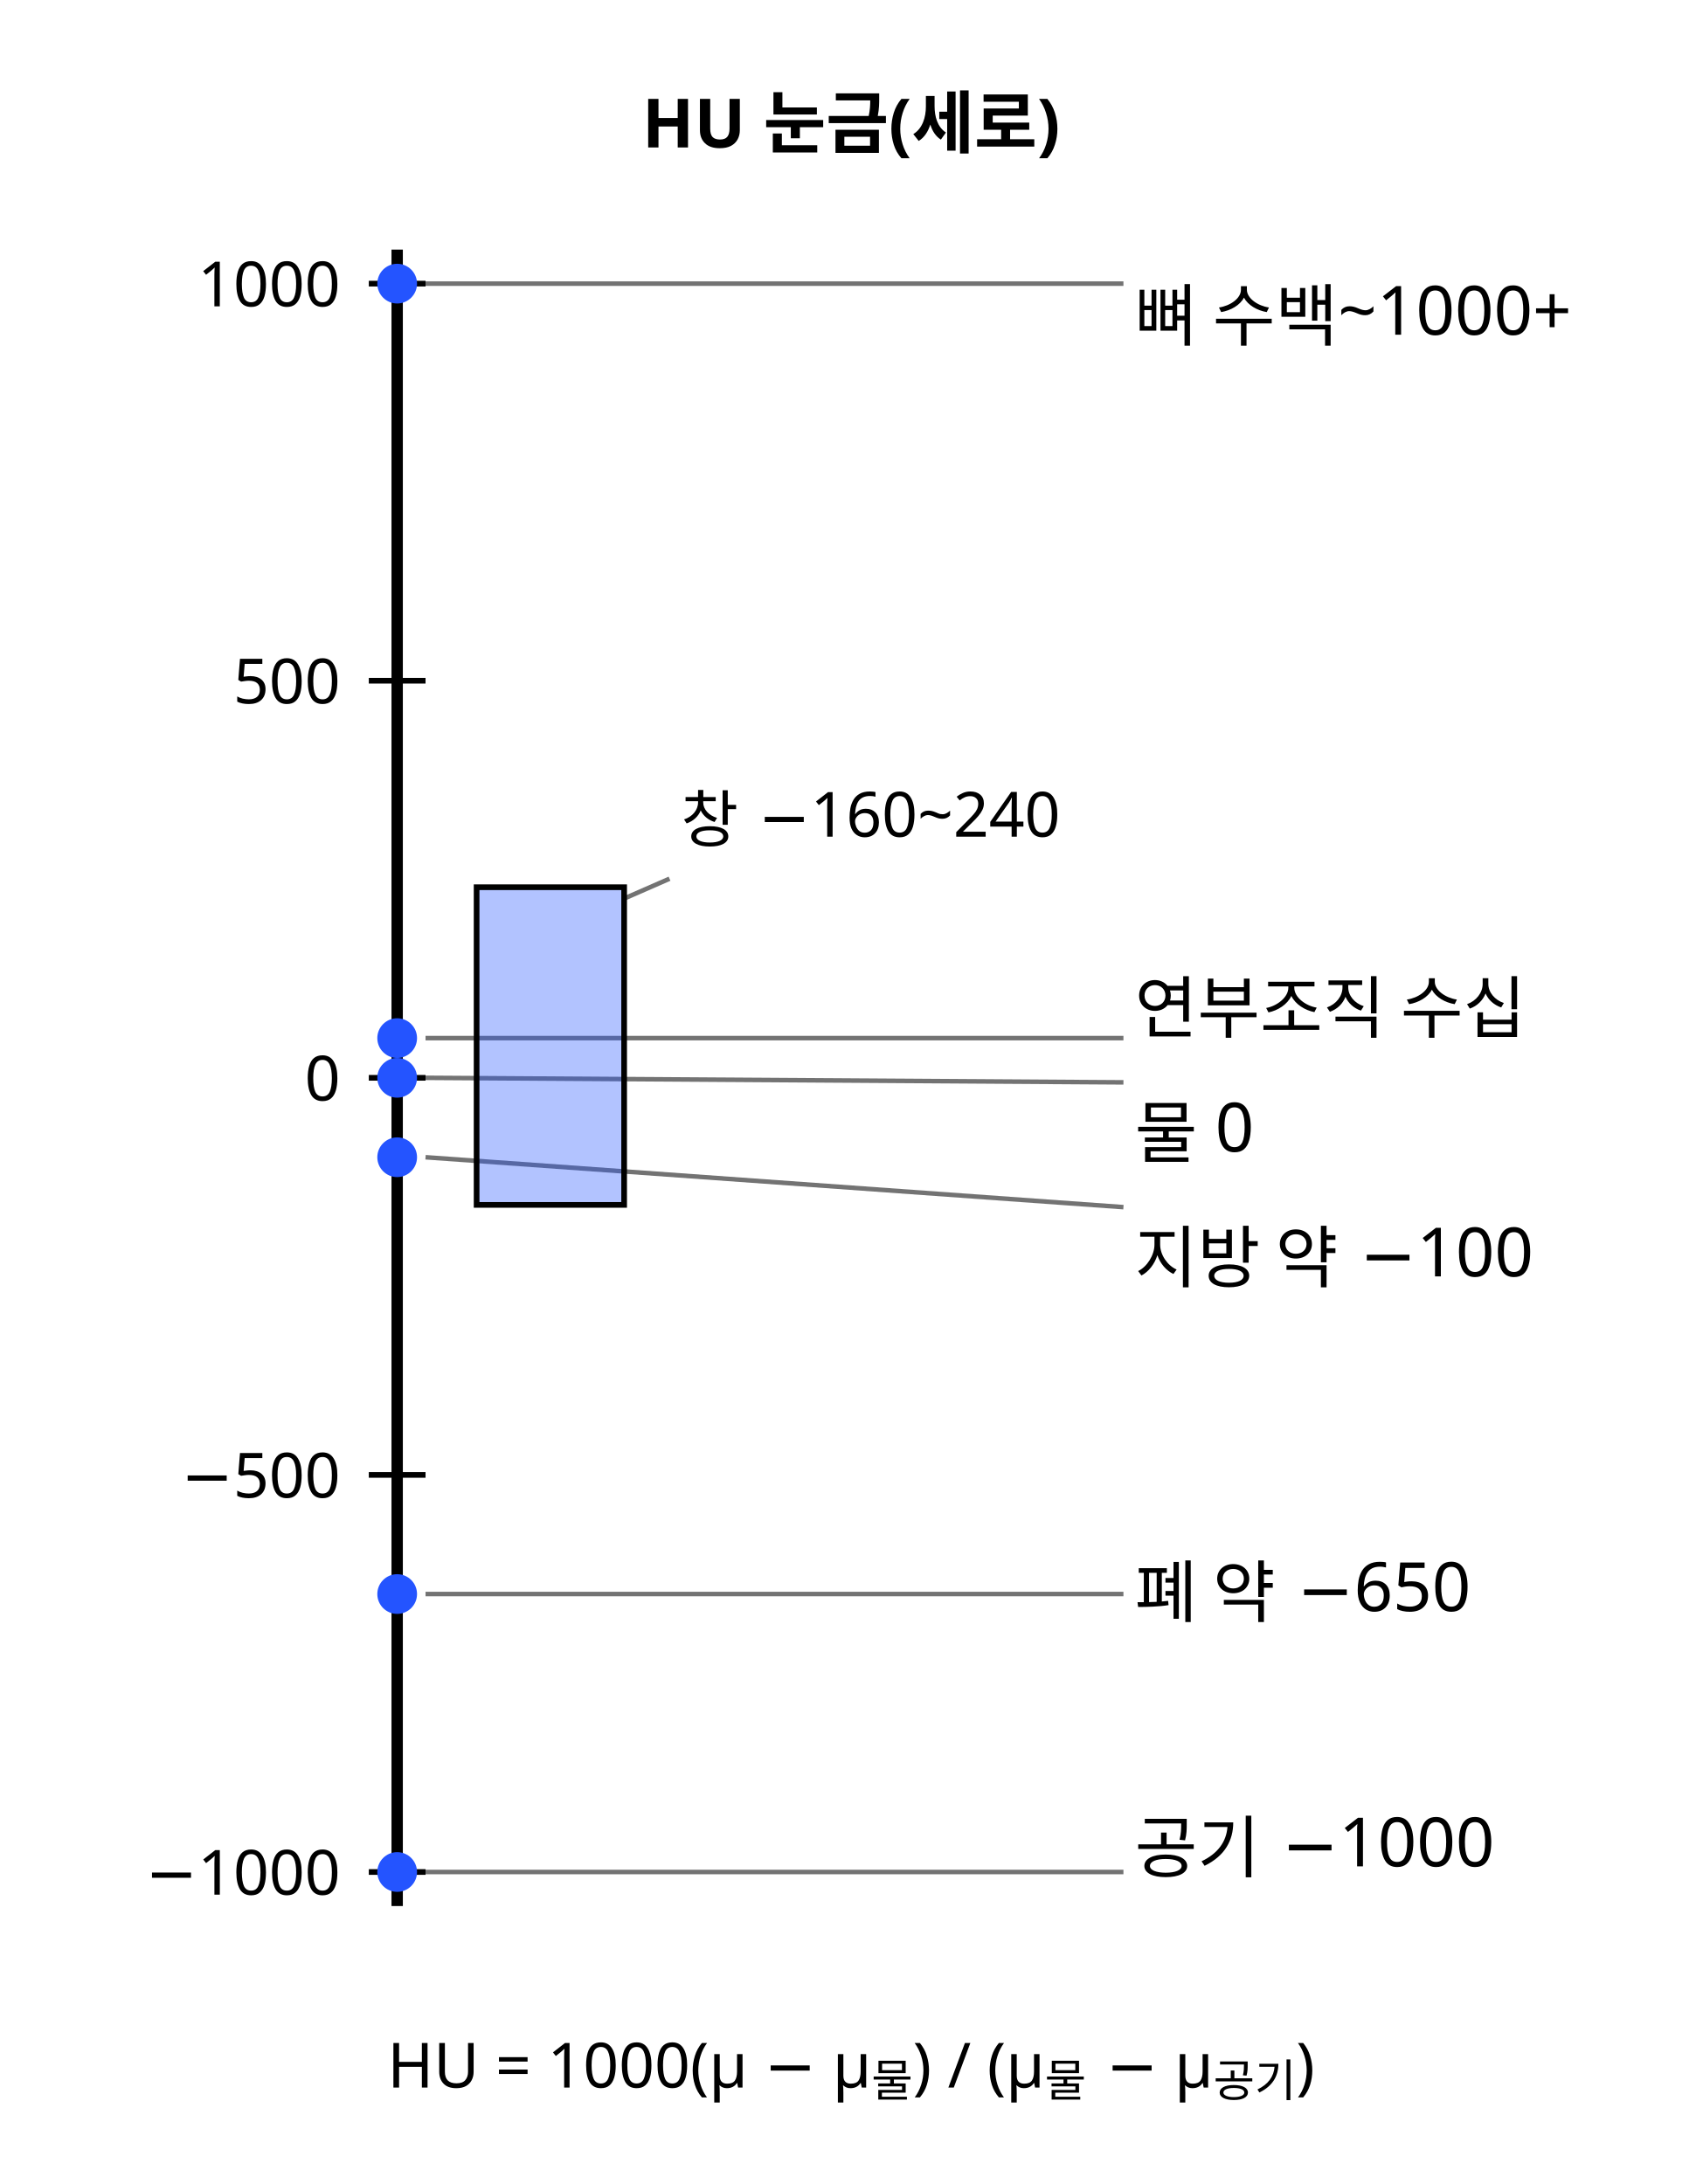
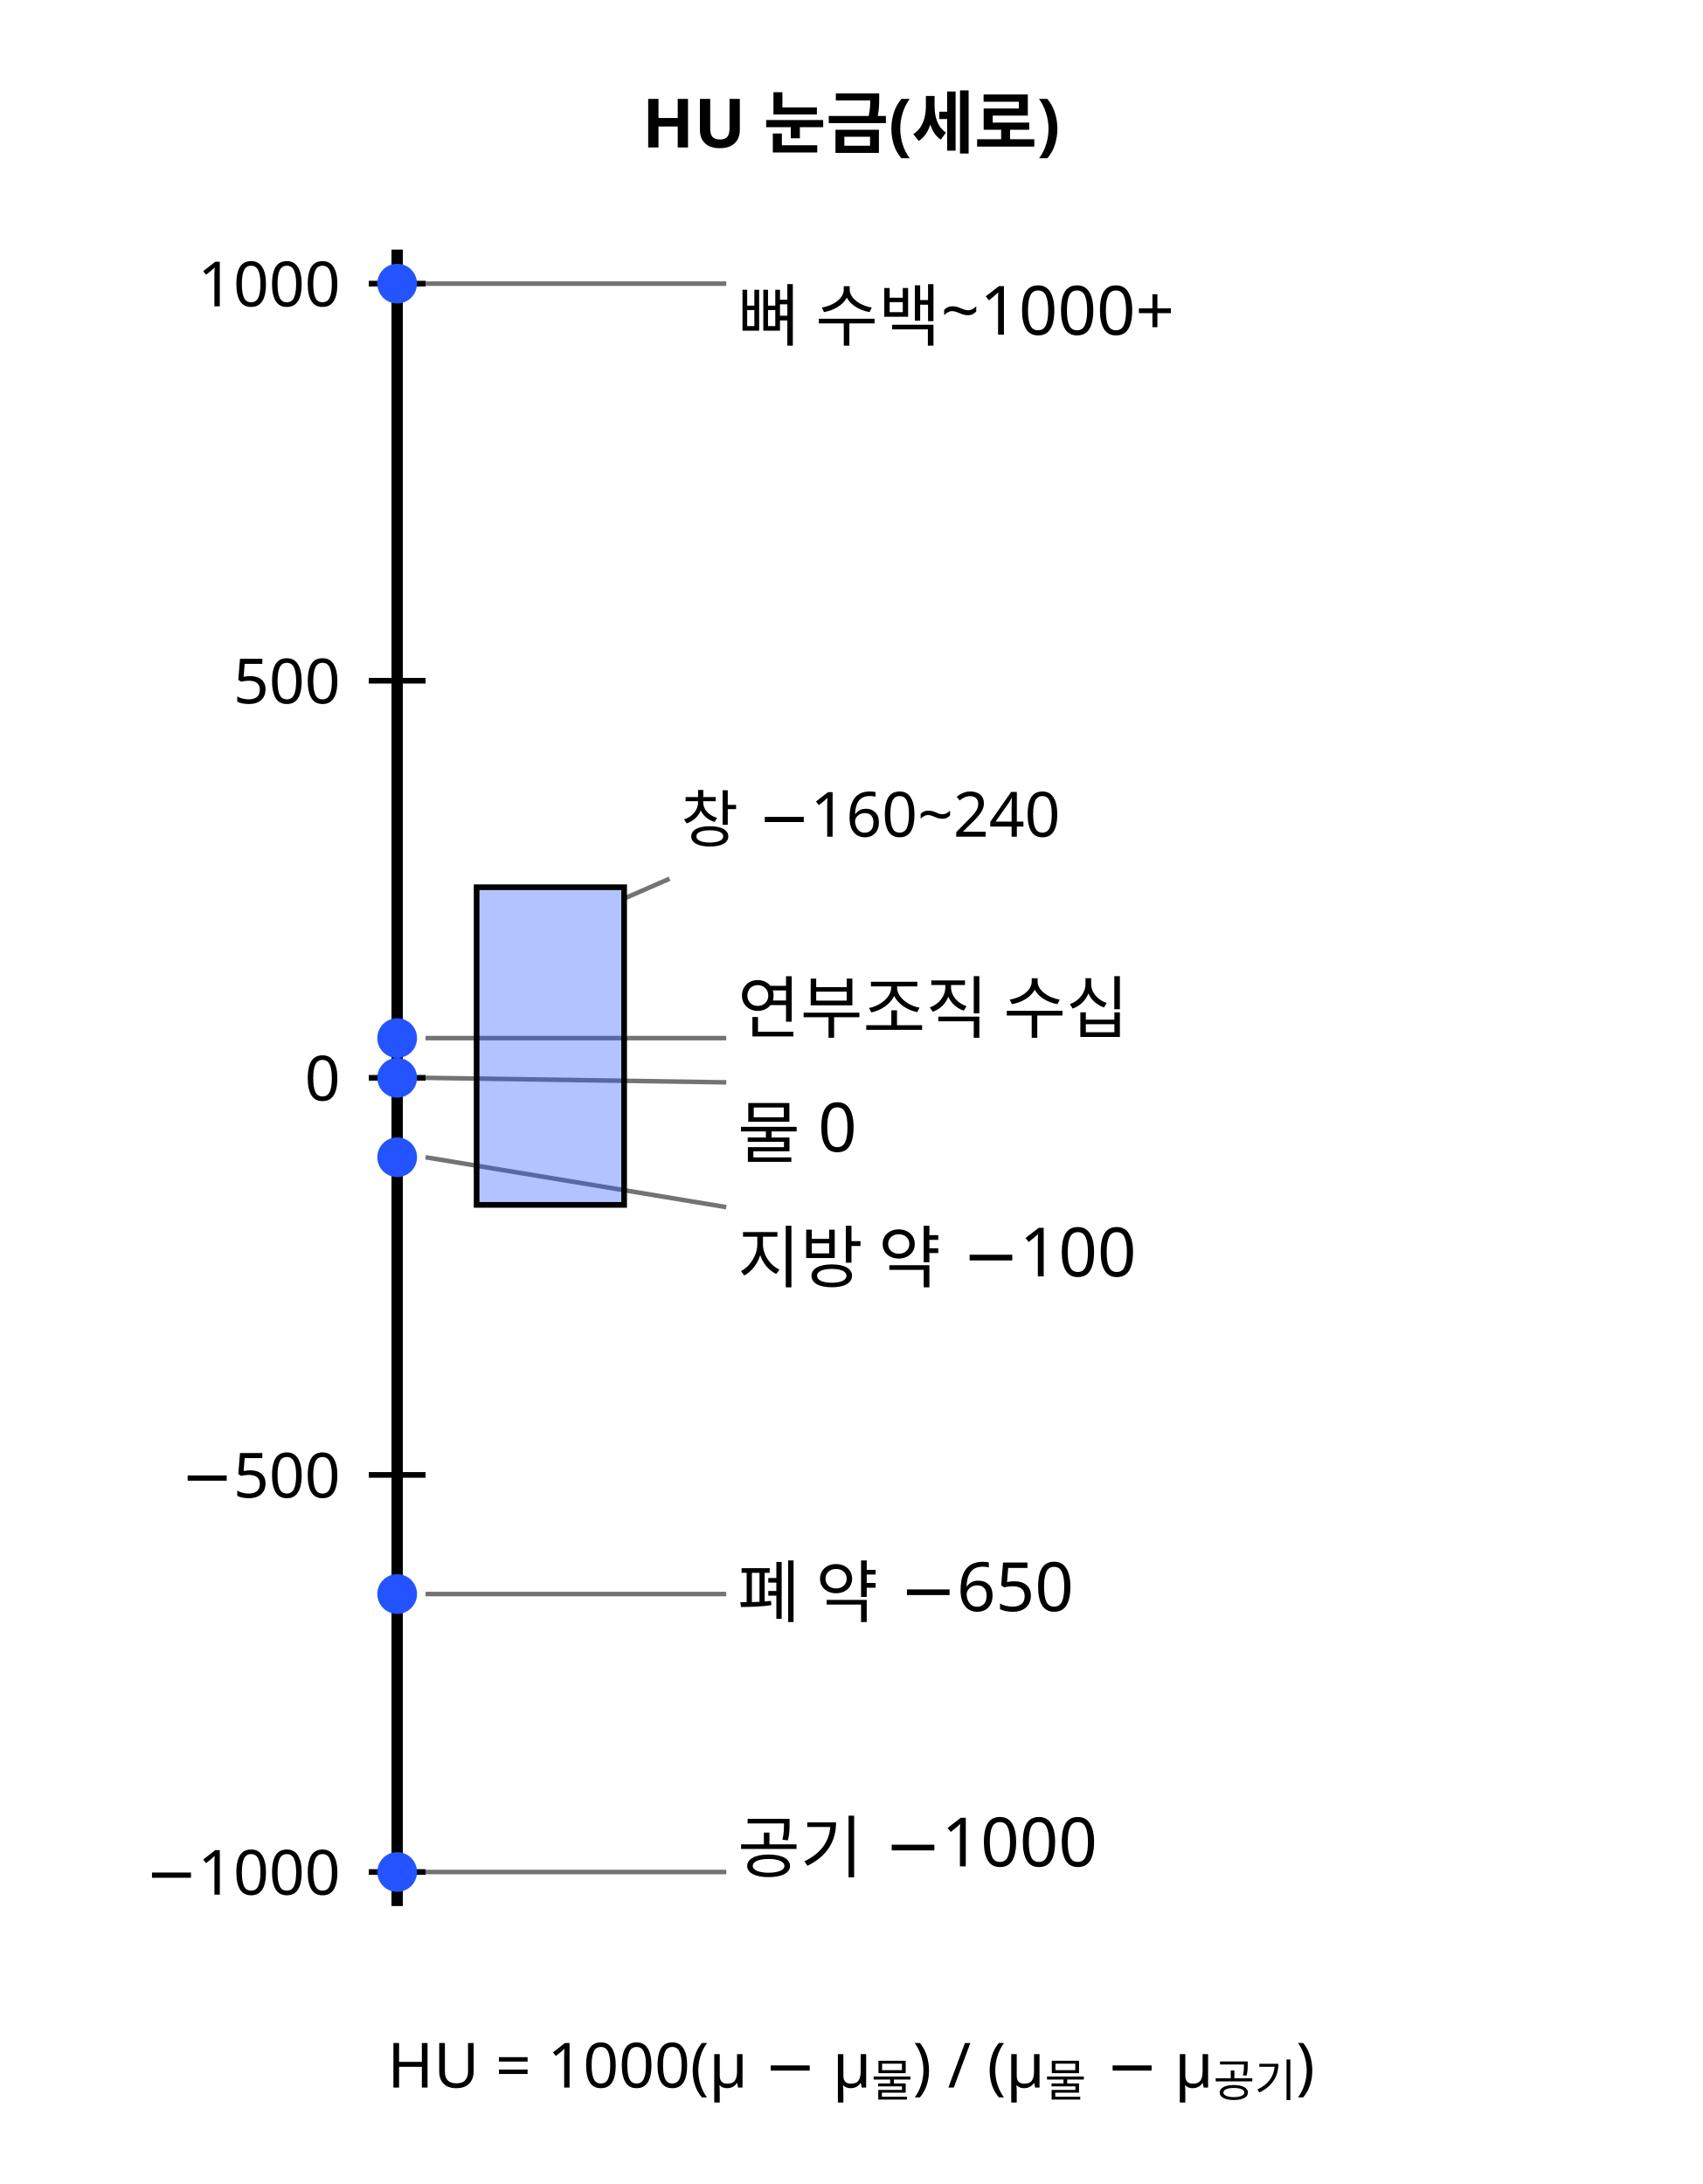
<svg xmlns="http://www.w3.org/2000/svg" class="si si-illus" viewBox="0 0 300 385" style="max-width:300px;color:var(--si-ink,var(--text,#1f2328))" role="img" aria-labelledby="hounsfield-unit-t" font-family="'Pretendard','Noto Sans KR','Apple SD Gothic Neo',sans-serif" font-size="13" fill="currentColor">
  <defs />
  <line x1="110" y1="158.4" x2="118" y2="154.9" class="si-leader" style="stroke:currentColor" stroke-opacity="0.55" stroke-width="0.8" />
-   <line x1="75" y1="330" x2="198" y2="330" class="si-leader" style="stroke:currentColor" stroke-opacity="0.55" stroke-width="0.8" />
-   <line x1="75" y1="281" x2="198" y2="281" class="si-leader" style="stroke:currentColor" stroke-opacity="0.55" stroke-width="0.8" />
-   <line x1="75" y1="204" x2="198" y2="212.8" class="si-leader" style="stroke:currentColor" stroke-opacity="0.55" stroke-width="0.8" />
-   <line x1="75" y1="190" x2="198" y2="190.8" class="si-leader" style="stroke:currentColor" stroke-opacity="0.55" stroke-width="0.8" />
-   <line x1="75" y1="183" x2="198" y2="183" class="si-leader" style="stroke:currentColor" stroke-opacity="0.55" stroke-width="0.8" />
-   <line x1="75" y1="50" x2="198" y2="50" class="si-leader" style="stroke:currentColor" stroke-opacity="0.55" stroke-width="0.8" />
+   <line x1="75" y1="330" x2="128" y2="330" class="si-leader" style="stroke:currentColor" stroke-opacity="0.55" stroke-width="0.8" />
+   <line x1="75" y1="281" x2="128" y2="281" class="si-leader" style="stroke:currentColor" stroke-opacity="0.55" stroke-width="0.8" />
+   <line x1="75" y1="204" x2="128" y2="212.8" class="si-leader" style="stroke:currentColor" stroke-opacity="0.55" stroke-width="0.8" />
+   <line x1="75" y1="190" x2="128" y2="190.8" class="si-leader" style="stroke:currentColor" stroke-opacity="0.55" stroke-width="0.8" />
+   <line x1="75" y1="183" x2="128" y2="183" class="si-leader" style="stroke:currentColor" stroke-opacity="0.55" stroke-width="0.8" />
+   <line x1="75" y1="50" x2="128" y2="50" class="si-leader" style="stroke:currentColor" stroke-opacity="0.55" stroke-width="0.8" />
  <text x="150" y="26" text-anchor="middle" font-size="12" font-weight="700">HU 눈금(세로)</text>
  <line x1="70" y1="44" x2="70" y2="336" style="stroke:currentColor;fill:none" stroke-width="2" />
  <line x1="65" y1="330" x2="75" y2="330" style="stroke:currentColor;fill:none" stroke-width="1" />
  <text x="60" y="334" text-anchor="end" font-size="11">−1000</text>
  <line x1="65" y1="260" x2="75" y2="260" style="stroke:currentColor;fill:none" stroke-width="1" />
  <text x="60" y="264" text-anchor="end" font-size="11">−500</text>
  <line x1="65" y1="190" x2="75" y2="190" style="stroke:currentColor;fill:none" stroke-width="1" />
  <text x="60" y="194" text-anchor="end" font-size="11">0</text>
  <line x1="65" y1="120" x2="75" y2="120" style="stroke:currentColor;fill:none" stroke-width="1" />
  <text x="60" y="124" text-anchor="end" font-size="11">500</text>
  <line x1="65" y1="50" x2="75" y2="50" style="stroke:currentColor;fill:none" stroke-width="1" />
  <text x="60" y="54" text-anchor="end" font-size="11">1000</text>
  <rect x="84" y="156.4" width="26" height="56" style="stroke:currentColor;fill:var(--si-accent,#2454ff)" stroke-width="1" fill-opacity="0.35" />
  <text x="120" y="148.4" font-size="11">창 −160~240</text>
  <circle cx="70" cy="330" r="3.5" style="stroke:none;fill:var(--si-accent,#2454ff)" stroke-width="1.6" />
-   <text x="200" y="330" font-size="12">공기 −1000</text>
+   <text x="130" y="330" font-size="12">공기 −1000</text>
  <circle cx="70" cy="281" r="3.5" style="stroke:none;fill:var(--si-accent,#2454ff)" stroke-width="1.6" />
-   <text x="200" y="285" font-size="12">폐 약 −650</text>
+   <text x="130" y="285" font-size="12">폐 약 −650</text>
  <circle cx="70" cy="204" r="3.5" style="stroke:none;fill:var(--si-accent,#2454ff)" stroke-width="1.6" />
-   <text x="200" y="226" font-size="12">지방 약 −100</text>
+   <text x="130" y="226" font-size="12">지방 약 −100</text>
  <circle cx="70" cy="190" r="3.5" style="stroke:none;fill:var(--si-accent,#2454ff)" stroke-width="1.6" />
-   <text x="200" y="204" font-size="12">물 0</text>
+   <text x="130" y="204" font-size="12">물 0</text>
  <circle cx="70" cy="183" r="3.5" style="stroke:none;fill:var(--si-accent,#2454ff)" stroke-width="1.6" />
-   <text x="200" y="182" font-size="12">연부조직 수십</text>
+   <text x="130" y="182" font-size="12">연부조직 수십</text>
  <circle cx="70" cy="50" r="3.5" style="stroke:none;fill:var(--si-accent,#2454ff)" stroke-width="1.6" />
-   <text x="200" y="60" font-size="12">뼈 수백~1000+</text>
+   <text x="130" y="60" font-size="12">뼈 수백~1000+</text>
  <text x="150" y="368" text-anchor="middle" font-size="11">HU = 1000(μ − μ<tspan baseline-shift="sub" font-size="72%">물</tspan>) / (μ<tspan baseline-shift="sub" font-size="72%">물</tspan> − μ<tspan baseline-shift="sub" font-size="72%">공기</tspan>)</text>
</svg>
